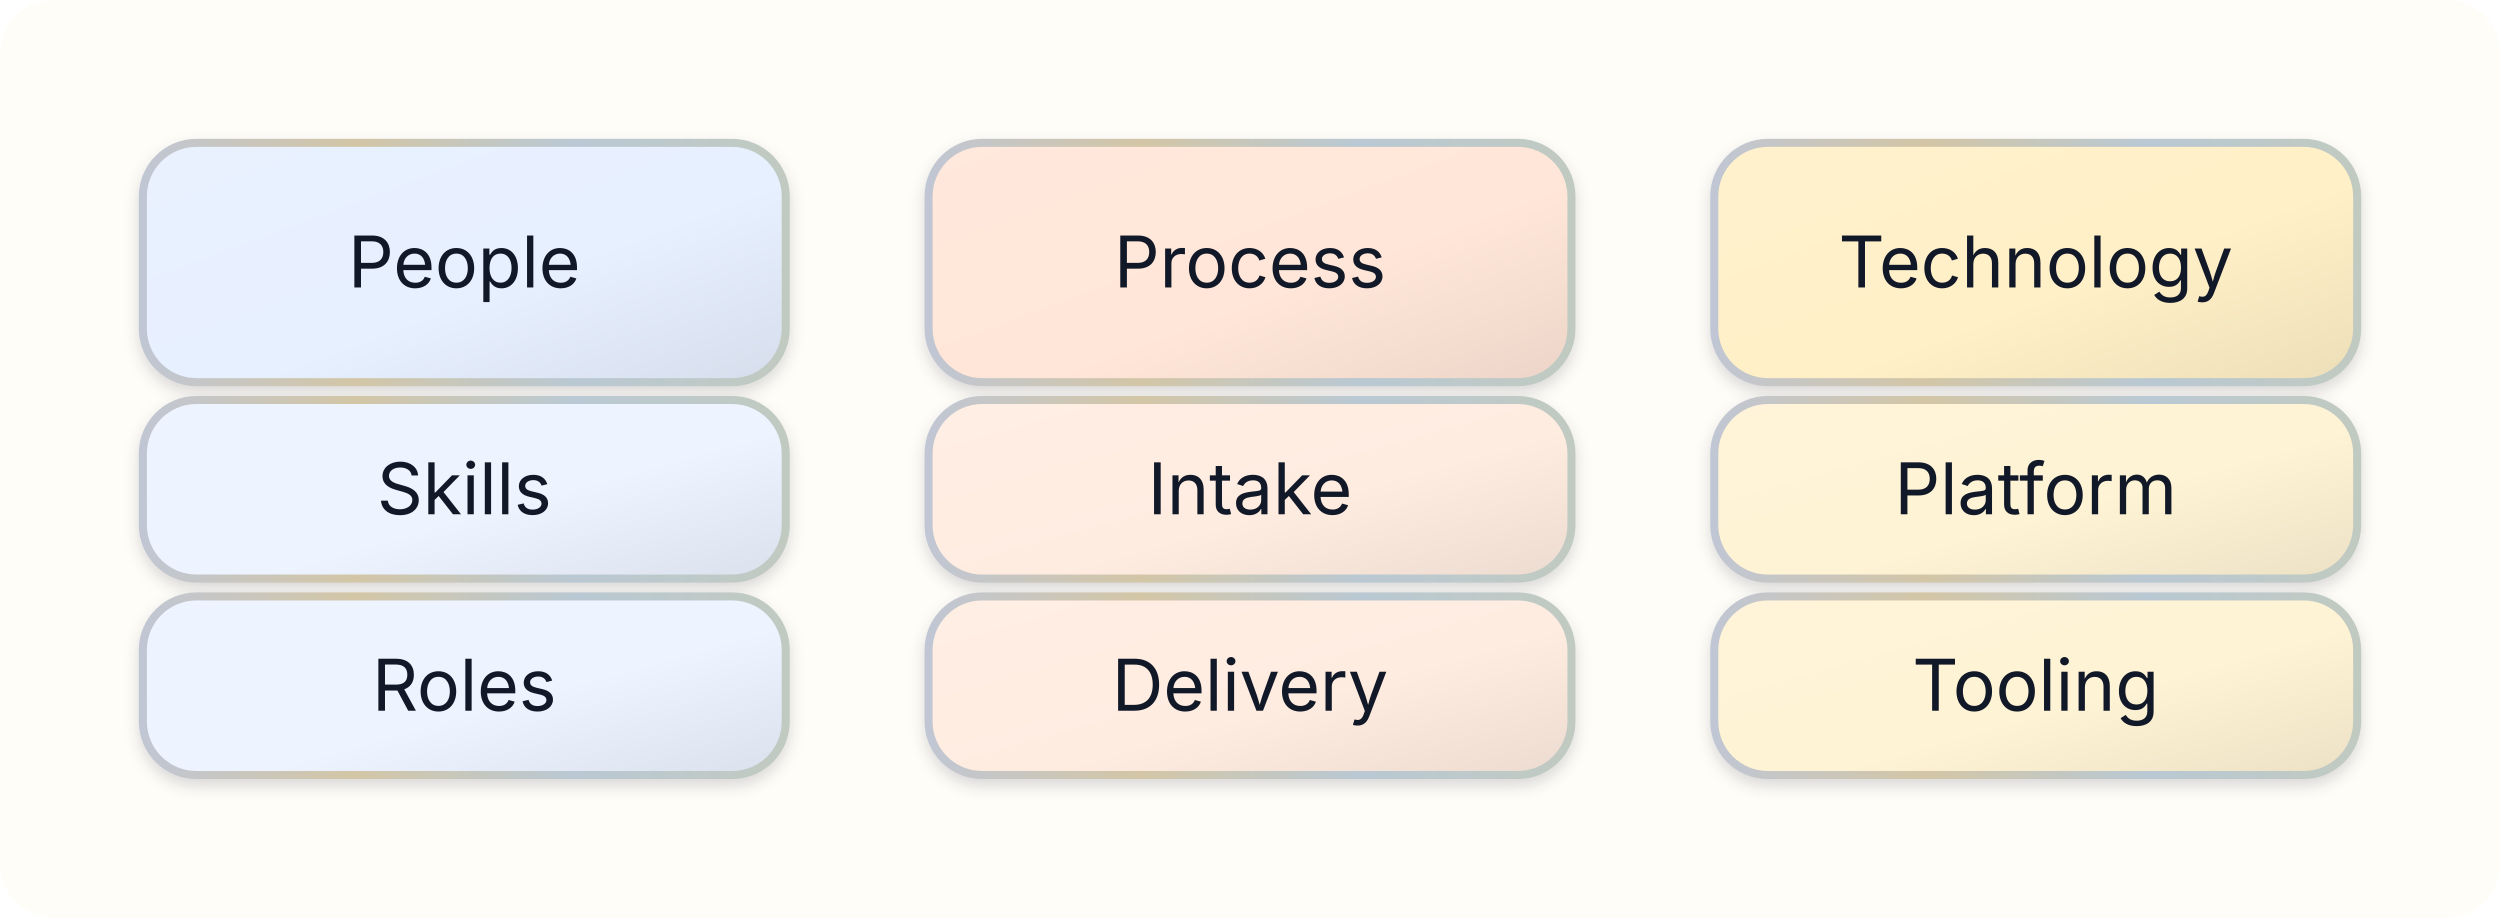
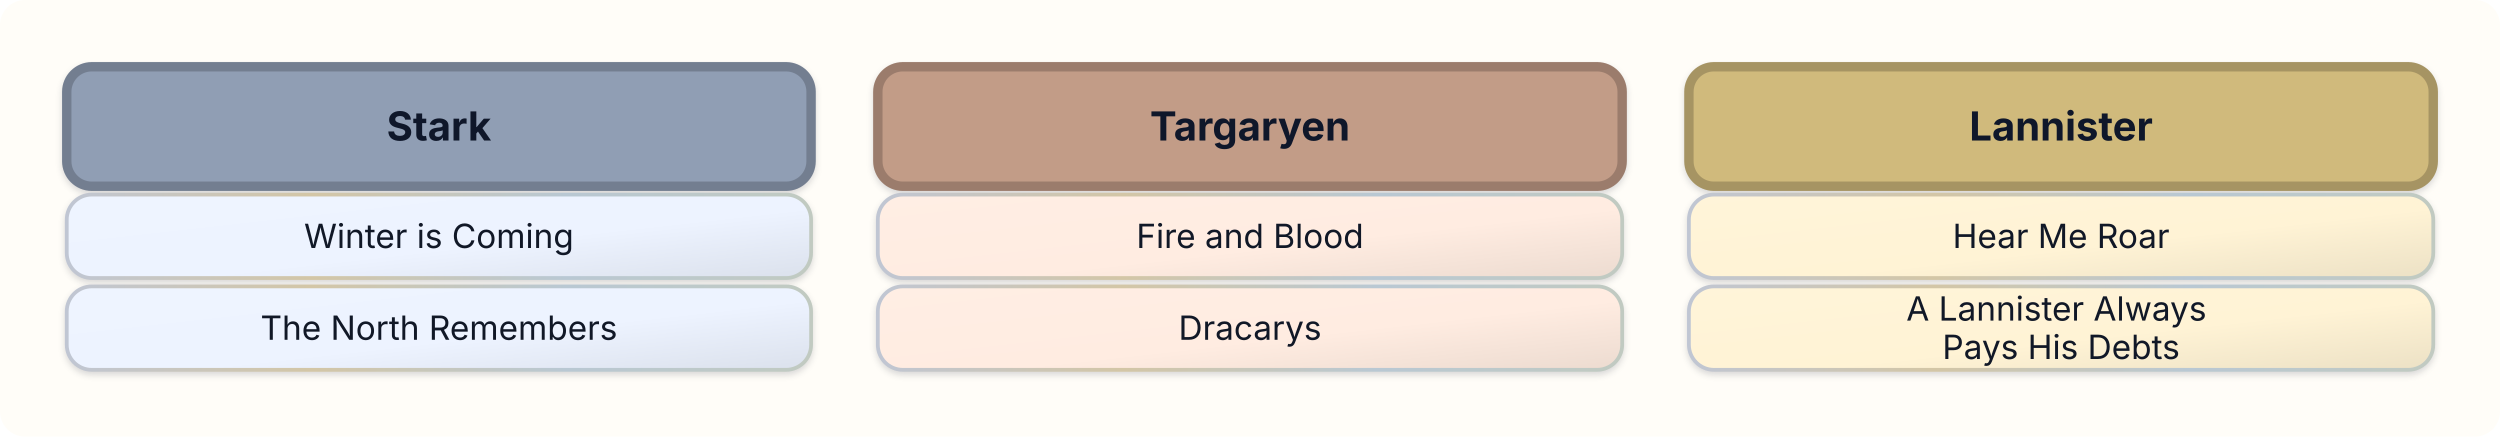
- <svg xmlns="http://www.w3.org/2000/svg" width="560.00" height="205.60" viewBox="0 0 560.00 205.60">
+ <svg xmlns="http://www.w3.org/2000/svg" width="1198.40" height="209.28" viewBox="0 0 1198.40 209.28">
  <defs>
    <marker id="arrowhead" markerWidth="10" markerHeight="7" refX="9" refY="3.5" orient="auto">
      <polygon points="0 0, 10 3.5, 0 7" fill="#173F6D" />
    </marker>
    <marker id="arrowhead-open" markerWidth="12" markerHeight="9" refX="11" refY="4.50" orient="auto">
      <polygon points="0 0, 12 4.50, 0 9" fill="#FFFDF8" stroke="#173F6D" stroke-width="1.50" />
    </marker>
    <marker id="arrowhead-filled-diamond" markerWidth="14" markerHeight="9" refX="1" refY="4.50" orient="auto">
      <polygon points="1 4.50, 7 1, 13 4.50, 7 8" fill="#173F6D" />
    </marker>
    <marker id="arrowhead-open-diamond" markerWidth="14" markerHeight="9" refX="1" refY="4.50" orient="auto">
      <polygon points="1 4.50, 7 1, 13 4.50, 7 8" fill="#FFFDF8" stroke="#173F6D" stroke-width="1.50" />
    </marker>
  </defs>
-   <rect width="560.00" height="205.60" fill="#FFFDF8" rx="12.00" ry="12.00" />
+   <rect width="1198.40" height="209.28" fill="#FFFDF8" rx="12.00" ry="12.00" />
  <g transform="translate(32.00,32.00)">
    <defs>
-       <linearGradient id="node-0-fill-gradient" x1="0%" y1="0%" x2="100%" y2="100%">
-         <stop offset="0%" stop-color="#E9F1FF" />
-         <stop offset="58%" stop-color="#E7F0FF" />
-         <stop offset="100%" stop-color="#D6DEEC" />
-       </linearGradient>
-       <linearGradient id="node-0-stroke-gradient" x1="0%" y1="0%" x2="100%" y2="0%">
-         <stop offset="0%" stop-color="#C0C6D3" />
-         <stop offset="33%" stop-color="#D3C6A6" />
-         <stop offset="67%" stop-color="#B9C8D3" />
-         <stop offset="100%" stop-color="#C1CAC1" />
-       </linearGradient>
-     </defs>
-     <defs>
      <filter id="node-0-soft-shadow" x="-8%" y="-8%" width="124%" height="136%" color-interpolation-filters="sRGB">
        <feGaussianBlur in="SourceAlpha" stdDeviation="1.65" result="shadow-blur" />
        <feOffset in="shadow-blur" dx="0.00" dy="1.55" result="shadow-offset" />
        <feFlood flood-color="#0F172A" flood-opacity="0.16" result="shadow-color" />
        <feComposite in="shadow-color" in2="shadow-offset" operator="in" result="shadow" />
        <feMerge>
          <feMergeNode in="shadow" />
          <feMergeNode in="SourceGraphic" />
        </feMerge>
      </filter>
    </defs>
-     <rect width="144.00" height="53.60" rx="12.00" ry="12.00" fill="url(#node-0-fill-gradient)" stroke="url(#node-0-stroke-gradient)" stroke-width="1.80" filter="url(#node-0-soft-shadow)" />
-     <text x="72.00" y="32.40" text-anchor="middle" font-family="&quot;Segoe UI&quot;, Inter, Arial, sans-serif" font-size="16.00" fill="#111827">People</text>
-   </g>
-   <g transform="translate(32.00,89.60)">
+     <rect width="356.80" height="57.28" rx="12.00" ry="12.00" fill="#909EB4" stroke="#737E90" stroke-width="4.50" filter="url(#node-0-soft-shadow)" />
+     <text x="178.40" y="35.36" text-anchor="middle" font-family="&quot;Segoe UI&quot;, Inter, Arial, sans-serif" font-size="19.20" font-weight="bold" fill="#0F172A">Stark</text>
+   </g>
+   <g transform="translate(32.00,93.28)">
    <defs>
      <linearGradient id="node-1-fill-gradient" x1="0%" y1="0%" x2="100%" y2="100%">
        <stop offset="0%" stop-color="#EEF4FF" />
        <stop offset="58%" stop-color="#EDF3FF" />
        <stop offset="100%" stop-color="#DBE1EC" />
      </linearGradient>
      <linearGradient id="node-1-stroke-gradient" x1="0%" y1="0%" x2="100%" y2="0%">
        <stop offset="0%" stop-color="#C0C6D3" />
        <stop offset="33%" stop-color="#D3C6A6" />
        <stop offset="67%" stop-color="#B9C8D3" />
        <stop offset="100%" stop-color="#C1CAC1" />
      </linearGradient>
    </defs>
    <defs>
      <filter id="node-1-soft-shadow" x="-8%" y="-8%" width="124%" height="136%" color-interpolation-filters="sRGB">
        <feGaussianBlur in="SourceAlpha" stdDeviation="1.65" result="shadow-blur" />
        <feOffset in="shadow-blur" dx="0.00" dy="1.55" result="shadow-offset" />
        <feFlood flood-color="#0F172A" flood-opacity="0.16" result="shadow-color" />
        <feComposite in="shadow-color" in2="shadow-offset" operator="in" result="shadow" />
        <feMerge>
          <feMergeNode in="shadow" />
          <feMergeNode in="SourceGraphic" />
        </feMerge>
      </filter>
    </defs>
-     <rect width="144.00" height="40.00" rx="12.00" ry="12.00" fill="url(#node-1-fill-gradient)" stroke="url(#node-1-stroke-gradient)" stroke-width="1.80" filter="url(#node-1-soft-shadow)" />
-     <text x="72.00" y="25.60" text-anchor="middle" font-family="&quot;Segoe UI&quot;, Inter, Arial, sans-serif" font-size="16.00" fill="#111827">Skills</text>
-   </g>
-   <g transform="translate(32.00,133.60)">
+     <rect width="356.80" height="40.00" rx="12.00" ry="12.00" fill="url(#node-1-fill-gradient)" stroke="url(#node-1-stroke-gradient)" stroke-width="1.80" filter="url(#node-1-soft-shadow)" />
+     <text x="178.40" y="25.60" text-anchor="middle" font-family="&quot;Segoe UI&quot;, Inter, Arial, sans-serif" font-size="16.00" fill="#111827">Winter is Coming</text>
+   </g>
+   <g transform="translate(32.00,137.28)">
    <defs>
      <linearGradient id="node-2-fill-gradient" x1="0%" y1="0%" x2="100%" y2="100%">
        <stop offset="0%" stop-color="#EEF4FF" />
        <stop offset="58%" stop-color="#EDF3FF" />
        <stop offset="100%" stop-color="#DBE1EC" />
      </linearGradient>
      <linearGradient id="node-2-stroke-gradient" x1="0%" y1="0%" x2="100%" y2="0%">
        <stop offset="0%" stop-color="#C0C6D3" />
        <stop offset="33%" stop-color="#D3C6A6" />
        <stop offset="67%" stop-color="#B9C8D3" />
        <stop offset="100%" stop-color="#C1CAC1" />
      </linearGradient>
    </defs>
    <defs>
      <filter id="node-2-soft-shadow" x="-8%" y="-8%" width="124%" height="136%" color-interpolation-filters="sRGB">
        <feGaussianBlur in="SourceAlpha" stdDeviation="1.65" result="shadow-blur" />
        <feOffset in="shadow-blur" dx="0.00" dy="1.55" result="shadow-offset" />
        <feFlood flood-color="#0F172A" flood-opacity="0.16" result="shadow-color" />
        <feComposite in="shadow-color" in2="shadow-offset" operator="in" result="shadow" />
        <feMerge>
          <feMergeNode in="shadow" />
          <feMergeNode in="SourceGraphic" />
        </feMerge>
      </filter>
    </defs>
-     <rect width="144.00" height="40.00" rx="12.00" ry="12.00" fill="url(#node-2-fill-gradient)" stroke="url(#node-2-stroke-gradient)" stroke-width="1.80" filter="url(#node-2-soft-shadow)" />
-     <text x="72.00" y="25.60" text-anchor="middle" font-family="&quot;Segoe UI&quot;, Inter, Arial, sans-serif" font-size="16.00" fill="#111827">Roles</text>
-   </g>
-   <g transform="translate(208.00,32.00)">
-     <defs>
-       <linearGradient id="node-3-fill-gradient" x1="0%" y1="0%" x2="100%" y2="100%">
-         <stop offset="0%" stop-color="#FFE8DC" />
-         <stop offset="58%" stop-color="#FFE6D8" />
-         <stop offset="100%" stop-color="#ECD5C8" />
-       </linearGradient>
-       <linearGradient id="node-3-stroke-gradient" x1="0%" y1="0%" x2="100%" y2="0%">
-         <stop offset="0%" stop-color="#C0C6D3" />
-         <stop offset="33%" stop-color="#D3C6A6" />
-         <stop offset="67%" stop-color="#B9C8D3" />
-         <stop offset="100%" stop-color="#C1CAC1" />
-       </linearGradient>
-     </defs>
+     <rect width="356.80" height="40.00" rx="12.00" ry="12.00" fill="url(#node-2-fill-gradient)" stroke="url(#node-2-stroke-gradient)" stroke-width="1.80" filter="url(#node-2-soft-shadow)" />
+     <text x="178.40" y="25.60" text-anchor="middle" font-family="&quot;Segoe UI&quot;, Inter, Arial, sans-serif" font-size="16.00" fill="#111827">The North Remembers</text>
+   </g>
+   <g transform="translate(420.80,32.00)">
    <defs>
      <filter id="node-3-soft-shadow" x="-8%" y="-8%" width="124%" height="136%" color-interpolation-filters="sRGB">
        <feGaussianBlur in="SourceAlpha" stdDeviation="1.65" result="shadow-blur" />
        <feOffset in="shadow-blur" dx="0.00" dy="1.55" result="shadow-offset" />
        <feFlood flood-color="#0F172A" flood-opacity="0.16" result="shadow-color" />
        <feComposite in="shadow-color" in2="shadow-offset" operator="in" result="shadow" />
        <feMerge>
          <feMergeNode in="shadow" />
          <feMergeNode in="SourceGraphic" />
        </feMerge>
      </filter>
    </defs>
-     <rect width="144.00" height="53.60" rx="12.00" ry="12.00" fill="url(#node-3-fill-gradient)" stroke="url(#node-3-stroke-gradient)" stroke-width="1.80" filter="url(#node-3-soft-shadow)" />
-     <text x="72.00" y="32.40" text-anchor="middle" font-family="&quot;Segoe UI&quot;, Inter, Arial, sans-serif" font-size="16.00" fill="#111827">Process</text>
-   </g>
-   <g transform="translate(208.00,89.60)">
+     <rect width="356.80" height="57.28" rx="12.00" ry="12.00" fill="#C29C87" stroke="#9B7C6C" stroke-width="4.50" filter="url(#node-3-soft-shadow)" />
+     <text x="178.40" y="35.36" text-anchor="middle" font-family="&quot;Segoe UI&quot;, Inter, Arial, sans-serif" font-size="19.20" font-weight="bold" fill="#0F172A">Targaryen</text>
+   </g>
+   <g transform="translate(420.80,93.28)">
    <defs>
      <linearGradient id="node-4-fill-gradient" x1="0%" y1="0%" x2="100%" y2="100%">
        <stop offset="0%" stop-color="#FFEEE4" />
        <stop offset="58%" stop-color="#FFECE1" />
        <stop offset="100%" stop-color="#ECDBD0" />
      </linearGradient>
      <linearGradient id="node-4-stroke-gradient" x1="0%" y1="0%" x2="100%" y2="0%">
        <stop offset="0%" stop-color="#C0C6D3" />
        <stop offset="33%" stop-color="#D3C6A6" />
        <stop offset="67%" stop-color="#B9C8D3" />
        <stop offset="100%" stop-color="#C1CAC1" />
      </linearGradient>
    </defs>
    <defs>
      <filter id="node-4-soft-shadow" x="-8%" y="-8%" width="124%" height="136%" color-interpolation-filters="sRGB">
        <feGaussianBlur in="SourceAlpha" stdDeviation="1.65" result="shadow-blur" />
        <feOffset in="shadow-blur" dx="0.00" dy="1.55" result="shadow-offset" />
        <feFlood flood-color="#0F172A" flood-opacity="0.16" result="shadow-color" />
        <feComposite in="shadow-color" in2="shadow-offset" operator="in" result="shadow" />
        <feMerge>
          <feMergeNode in="shadow" />
          <feMergeNode in="SourceGraphic" />
        </feMerge>
      </filter>
    </defs>
-     <rect width="144.00" height="40.00" rx="12.00" ry="12.00" fill="url(#node-4-fill-gradient)" stroke="url(#node-4-stroke-gradient)" stroke-width="1.80" filter="url(#node-4-soft-shadow)" />
-     <text x="72.00" y="25.60" text-anchor="middle" font-family="&quot;Segoe UI&quot;, Inter, Arial, sans-serif" font-size="16.00" fill="#111827">Intake</text>
-   </g>
-   <g transform="translate(208.00,133.60)">
+     <rect width="356.80" height="40.00" rx="12.00" ry="12.00" fill="url(#node-4-fill-gradient)" stroke="url(#node-4-stroke-gradient)" stroke-width="1.80" filter="url(#node-4-soft-shadow)" />
+     <text x="178.40" y="25.60" text-anchor="middle" font-family="&quot;Segoe UI&quot;, Inter, Arial, sans-serif" font-size="16.00" fill="#111827">Fire and Blood</text>
+   </g>
+   <g transform="translate(420.80,137.28)">
    <defs>
      <linearGradient id="node-5-fill-gradient" x1="0%" y1="0%" x2="100%" y2="100%">
        <stop offset="0%" stop-color="#FFEEE4" />
        <stop offset="58%" stop-color="#FFECE1" />
        <stop offset="100%" stop-color="#ECDBD0" />
      </linearGradient>
      <linearGradient id="node-5-stroke-gradient" x1="0%" y1="0%" x2="100%" y2="0%">
        <stop offset="0%" stop-color="#C0C6D3" />
        <stop offset="33%" stop-color="#D3C6A6" />
        <stop offset="67%" stop-color="#B9C8D3" />
        <stop offset="100%" stop-color="#C1CAC1" />
      </linearGradient>
    </defs>
    <defs>
      <filter id="node-5-soft-shadow" x="-8%" y="-8%" width="124%" height="136%" color-interpolation-filters="sRGB">
        <feGaussianBlur in="SourceAlpha" stdDeviation="1.65" result="shadow-blur" />
        <feOffset in="shadow-blur" dx="0.00" dy="1.55" result="shadow-offset" />
        <feFlood flood-color="#0F172A" flood-opacity="0.16" result="shadow-color" />
        <feComposite in="shadow-color" in2="shadow-offset" operator="in" result="shadow" />
        <feMerge>
          <feMergeNode in="shadow" />
          <feMergeNode in="SourceGraphic" />
        </feMerge>
      </filter>
    </defs>
-     <rect width="144.00" height="40.00" rx="12.00" ry="12.00" fill="url(#node-5-fill-gradient)" stroke="url(#node-5-stroke-gradient)" stroke-width="1.80" filter="url(#node-5-soft-shadow)" />
-     <text x="72.00" y="25.60" text-anchor="middle" font-family="&quot;Segoe UI&quot;, Inter, Arial, sans-serif" font-size="16.00" fill="#111827">Delivery</text>
-   </g>
-   <g transform="translate(384.00,32.00)">
-     <defs>
-       <linearGradient id="node-6-fill-gradient" x1="0%" y1="0%" x2="100%" y2="100%">
-         <stop offset="0%" stop-color="#FFF1CD" />
-         <stop offset="58%" stop-color="#FFF0C7" />
-         <stop offset="100%" stop-color="#ECDEB8" />
-       </linearGradient>
-       <linearGradient id="node-6-stroke-gradient" x1="0%" y1="0%" x2="100%" y2="0%">
-         <stop offset="0%" stop-color="#C0C6D3" />
-         <stop offset="33%" stop-color="#D3C6A6" />
-         <stop offset="67%" stop-color="#B9C8D3" />
-         <stop offset="100%" stop-color="#C1CAC1" />
-       </linearGradient>
-     </defs>
+     <rect width="356.80" height="40.00" rx="12.00" ry="12.00" fill="url(#node-5-fill-gradient)" stroke="url(#node-5-stroke-gradient)" stroke-width="1.80" filter="url(#node-5-soft-shadow)" />
+     <text x="178.40" y="25.60" text-anchor="middle" font-family="&quot;Segoe UI&quot;, Inter, Arial, sans-serif" font-size="16.00" fill="#111827">Dracarys</text>
+   </g>
+   <g transform="translate(809.60,32.00)">
    <defs>
      <filter id="node-6-soft-shadow" x="-8%" y="-8%" width="124%" height="136%" color-interpolation-filters="sRGB">
        <feGaussianBlur in="SourceAlpha" stdDeviation="1.65" result="shadow-blur" />
        <feOffset in="shadow-blur" dx="0.00" dy="1.55" result="shadow-offset" />
        <feFlood flood-color="#0F172A" flood-opacity="0.16" result="shadow-color" />
        <feComposite in="shadow-color" in2="shadow-offset" operator="in" result="shadow" />
        <feMerge>
          <feMergeNode in="shadow" />
          <feMergeNode in="SourceGraphic" />
        </feMerge>
      </filter>
    </defs>
-     <rect width="144.00" height="53.60" rx="12.00" ry="12.00" fill="url(#node-6-fill-gradient)" stroke="url(#node-6-stroke-gradient)" stroke-width="1.80" filter="url(#node-6-soft-shadow)" />
-     <text x="72.00" y="32.40" text-anchor="middle" font-family="&quot;Segoe UI&quot;, Inter, Arial, sans-serif" font-size="16.00" fill="#111827">Technology</text>
-   </g>
-   <g transform="translate(384.00,89.60)">
+     <rect width="356.80" height="57.28" rx="12.00" ry="12.00" fill="#D0BA7C" stroke="#A69463" stroke-width="4.50" filter="url(#node-6-soft-shadow)" />
+     <text x="178.40" y="35.36" text-anchor="middle" font-family="&quot;Segoe UI&quot;, Inter, Arial, sans-serif" font-size="19.20" font-weight="bold" fill="#0F172A">Lannister</text>
+   </g>
+   <g transform="translate(809.60,93.28)">
    <defs>
      <linearGradient id="node-7-fill-gradient" x1="0%" y1="0%" x2="100%" y2="100%">
        <stop offset="0%" stop-color="#FFF4D9" />
        <stop offset="58%" stop-color="#FFF3D5" />
        <stop offset="100%" stop-color="#ECE1C5" />
      </linearGradient>
      <linearGradient id="node-7-stroke-gradient" x1="0%" y1="0%" x2="100%" y2="0%">
        <stop offset="0%" stop-color="#C0C6D3" />
        <stop offset="33%" stop-color="#D3C6A6" />
        <stop offset="67%" stop-color="#B9C8D3" />
        <stop offset="100%" stop-color="#C1CAC1" />
      </linearGradient>
    </defs>
    <defs>
      <filter id="node-7-soft-shadow" x="-8%" y="-8%" width="124%" height="136%" color-interpolation-filters="sRGB">
        <feGaussianBlur in="SourceAlpha" stdDeviation="1.65" result="shadow-blur" />
        <feOffset in="shadow-blur" dx="0.00" dy="1.55" result="shadow-offset" />
        <feFlood flood-color="#0F172A" flood-opacity="0.16" result="shadow-color" />
        <feComposite in="shadow-color" in2="shadow-offset" operator="in" result="shadow" />
        <feMerge>
          <feMergeNode in="shadow" />
          <feMergeNode in="SourceGraphic" />
        </feMerge>
      </filter>
    </defs>
-     <rect width="144.00" height="40.00" rx="12.00" ry="12.00" fill="url(#node-7-fill-gradient)" stroke="url(#node-7-stroke-gradient)" stroke-width="1.80" filter="url(#node-7-soft-shadow)" />
-     <text x="72.00" y="25.60" text-anchor="middle" font-family="&quot;Segoe UI&quot;, Inter, Arial, sans-serif" font-size="16.00" fill="#111827">Platform</text>
-   </g>
-   <g transform="translate(384.00,133.60)">
+     <rect width="356.80" height="40.00" rx="12.00" ry="12.00" fill="url(#node-7-fill-gradient)" stroke="url(#node-7-stroke-gradient)" stroke-width="1.80" filter="url(#node-7-soft-shadow)" />
+     <text x="178.40" y="25.60" text-anchor="middle" font-family="&quot;Segoe UI&quot;, Inter, Arial, sans-serif" font-size="16.00" fill="#111827">Hear Me Roar</text>
+   </g>
+   <g transform="translate(809.60,137.28)">
    <defs>
      <linearGradient id="node-8-fill-gradient" x1="0%" y1="0%" x2="100%" y2="100%">
        <stop offset="0%" stop-color="#FFF4D9" />
        <stop offset="58%" stop-color="#FFF3D5" />
        <stop offset="100%" stop-color="#ECE1C5" />
      </linearGradient>
      <linearGradient id="node-8-stroke-gradient" x1="0%" y1="0%" x2="100%" y2="0%">
        <stop offset="0%" stop-color="#C0C6D3" />
        <stop offset="33%" stop-color="#D3C6A6" />
        <stop offset="67%" stop-color="#B9C8D3" />
        <stop offset="100%" stop-color="#C1CAC1" />
      </linearGradient>
    </defs>
    <defs>
      <filter id="node-8-soft-shadow" x="-8%" y="-8%" width="124%" height="136%" color-interpolation-filters="sRGB">
        <feGaussianBlur in="SourceAlpha" stdDeviation="1.65" result="shadow-blur" />
        <feOffset in="shadow-blur" dx="0.00" dy="1.55" result="shadow-offset" />
        <feFlood flood-color="#0F172A" flood-opacity="0.16" result="shadow-color" />
        <feComposite in="shadow-color" in2="shadow-offset" operator="in" result="shadow" />
        <feMerge>
          <feMergeNode in="shadow" />
          <feMergeNode in="SourceGraphic" />
        </feMerge>
      </filter>
    </defs>
-     <rect width="144.00" height="40.00" rx="12.00" ry="12.00" fill="url(#node-8-fill-gradient)" stroke="url(#node-8-stroke-gradient)" stroke-width="1.80" filter="url(#node-8-soft-shadow)" />
-     <text x="72.00" y="25.60" text-anchor="middle" font-family="&quot;Segoe UI&quot;, Inter, Arial, sans-serif" font-size="16.00" fill="#111827">Tooling</text>
+     <rect width="356.80" height="40.00" rx="12.00" ry="12.00" fill="url(#node-8-fill-gradient)" stroke="url(#node-8-stroke-gradient)" stroke-width="1.80" filter="url(#node-8-soft-shadow)" />
+     <text x="178.40" y="16.40" text-anchor="middle" font-family="&quot;Segoe UI&quot;, Inter, Arial, sans-serif" font-size="16.00" fill="#111827">
+       <tspan x="178.40" y="16.40">A Lannister Always</tspan>
+       <tspan x="178.40" dy="18.40">Pays His Debts</tspan>
+     </text>
  </g>
</svg>
